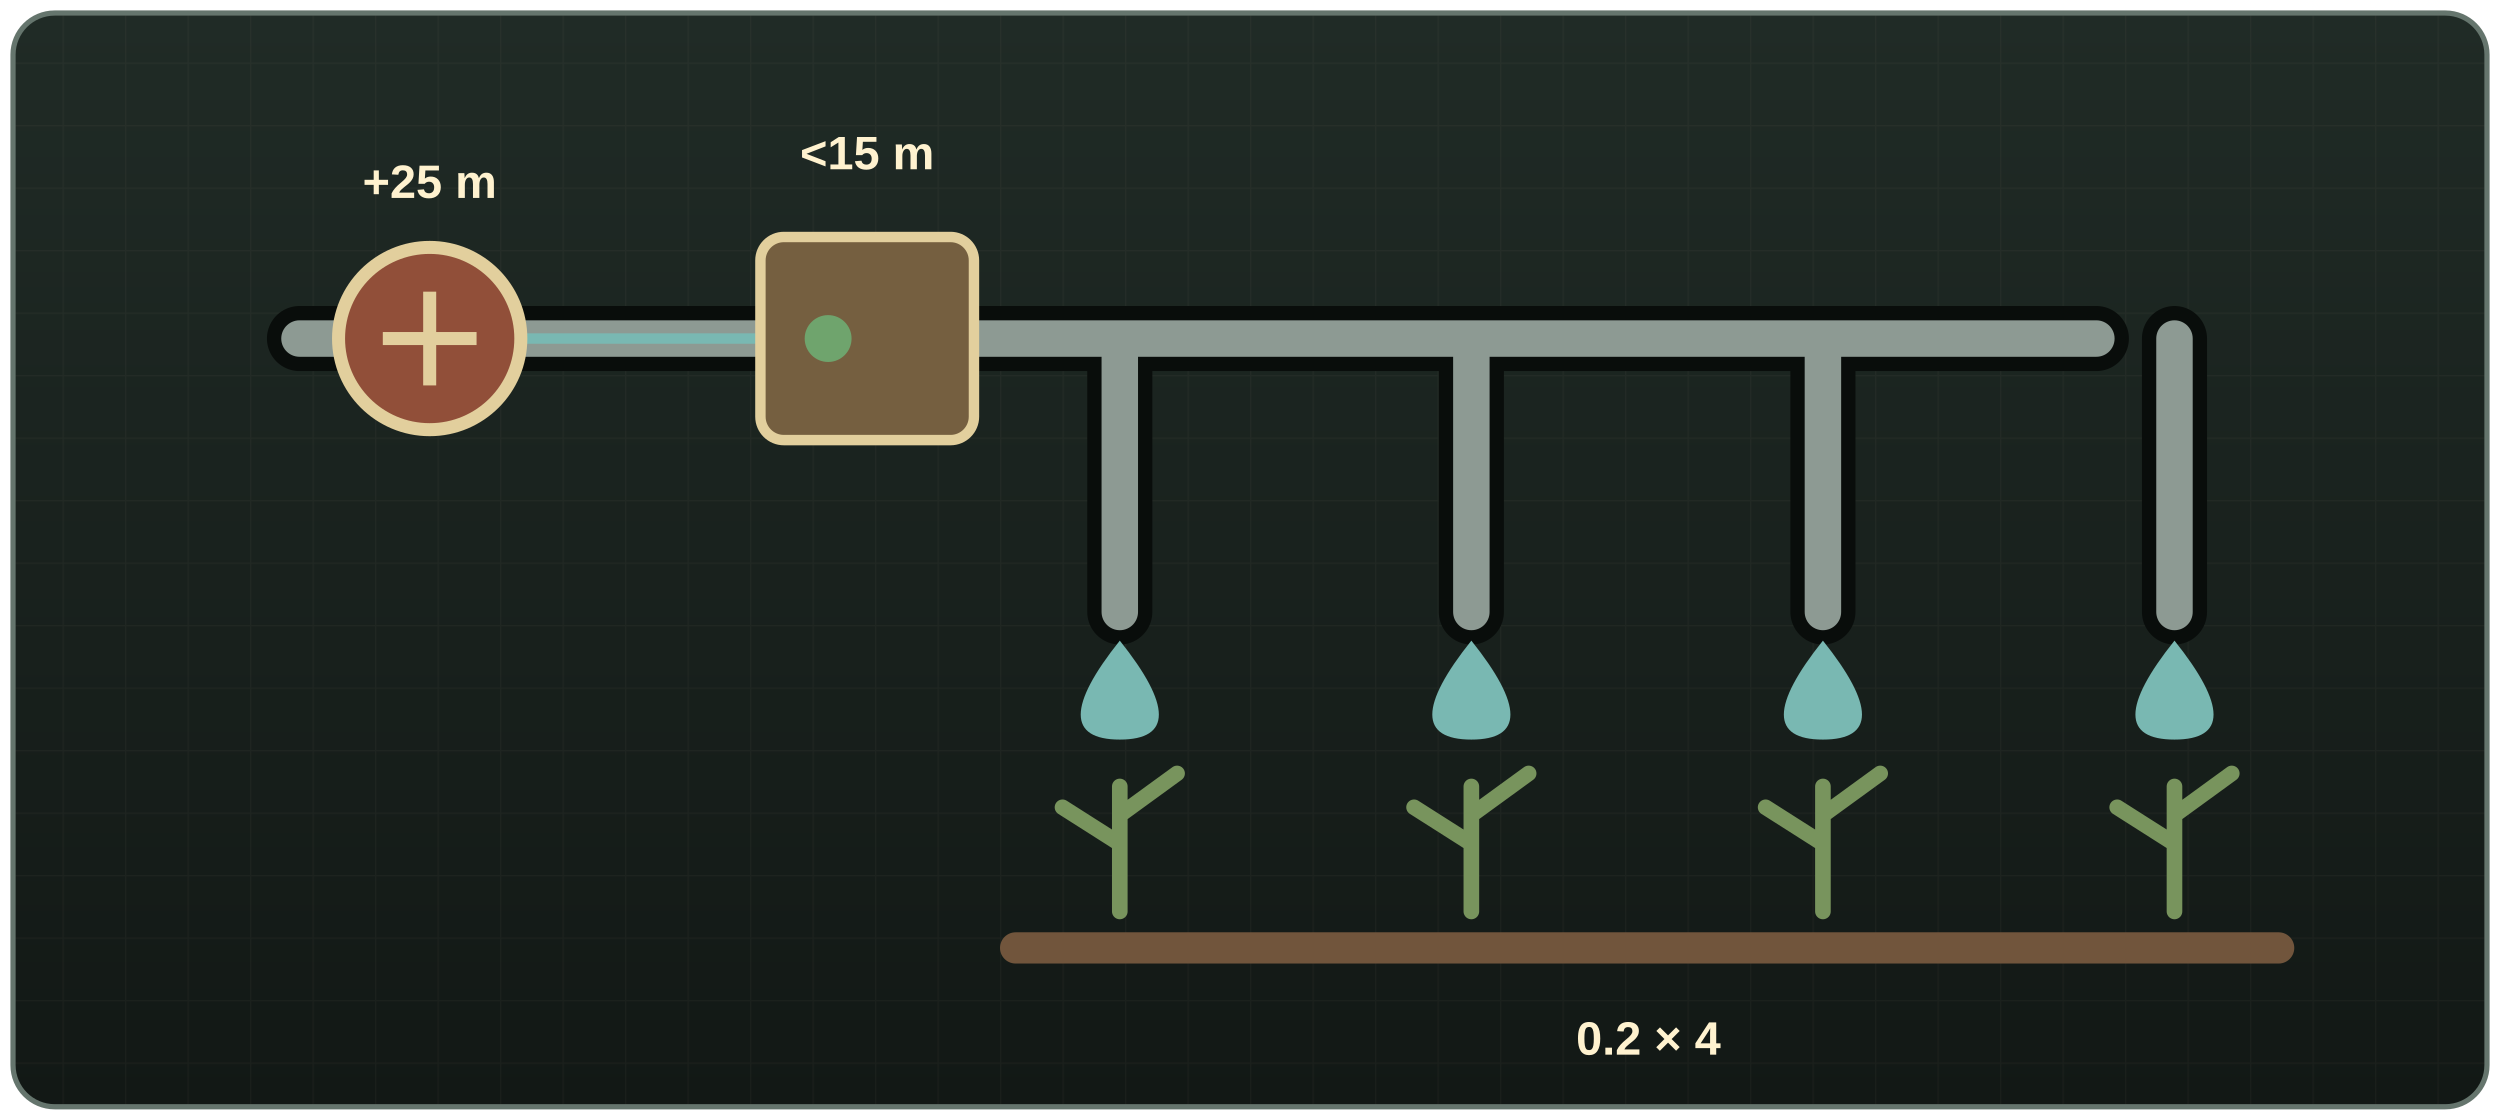
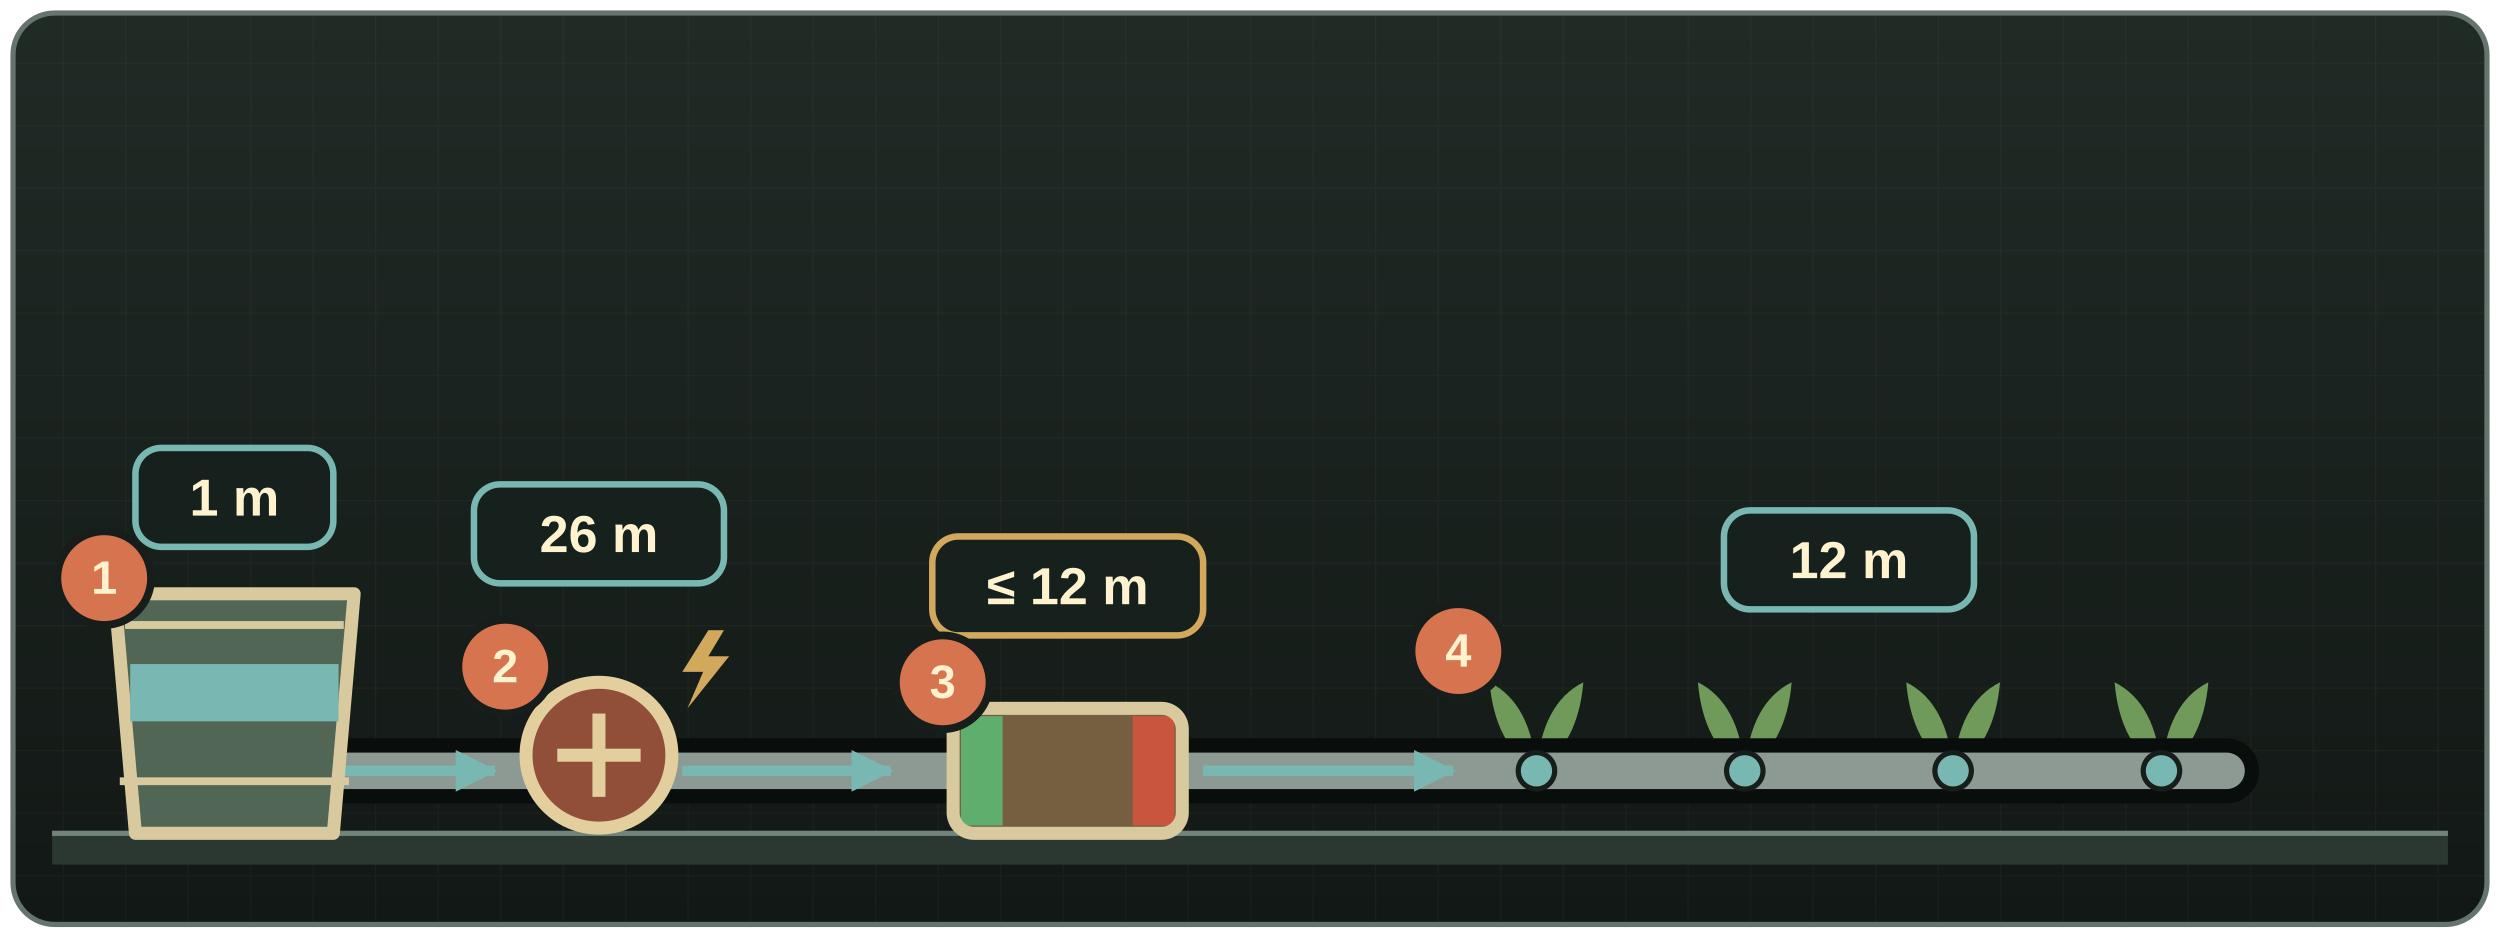
- <svg xmlns="http://www.w3.org/2000/svg" viewBox="0 0 960 430" role="img" aria-label="Pressure-safe irrigation layout">
+ <svg xmlns="http://www.w3.org/2000/svg" viewBox="0 0 960 360" role="img" aria-label="Pressure-safe drip line: barrel and pump give 26 m, a router caps it at 12 m, four drips get 12 m">
  <defs>
-     <linearGradient id="b" x2="0" y2="1">
+     <linearGradient id="bg" x2="0" y2="1">
      <stop stop-color="#202b26" />
      <stop offset="1" stop-color="#121815" />
    </linearGradient>
-     <pattern id="g" width="24" height="24" patternUnits="userSpaceOnUse">
+     <pattern id="grid" width="24" height="24" patternUnits="userSpaceOnUse">
      <path d="M24 0H0v24" fill="none" stroke="#d7c79d" stroke-opacity=".045" />
    </pattern>
-     <marker id="a" markerWidth="9" markerHeight="9" refX="8" refY="4.5" orient="auto">
-       <path d="M0 0l9 4.5L0 9z" fill="#79b8b2" />
+     <marker id="arrow" markerUnits="userSpaceOnUse" markerWidth="16" markerHeight="16" refX="15" refY="8" orient="auto">
+       <path d="M0 0l16 8L0 16z" fill="#79b8b2" />
    </marker>
  </defs>
-   <rect x="5" y="5" width="950" height="420" rx="16" fill="url(#b)" stroke="#65756d" stroke-width="2" />
-   <rect x="6" y="6" width="948" height="418" rx="15" fill="url(#g)" />
-   <path d="M115 130h690M430 130v105M565 130v105M700 130v105M835 130v105" fill="none" stroke="#090d0b" stroke-width="25" stroke-linecap="round" />
-   <path d="M115 130h690M430 130v105M565 130v105M700 130v105M835 130v105" fill="none" stroke="#8d9a93" stroke-width="14" stroke-linecap="round" />
-   <path d="M150 130h220" stroke="#79b8b2" stroke-width="4" marker-end="url(#a)" />
-   <circle cx="165" cy="130" r="35" fill="#914f39" stroke="#e2cf9d" stroke-width="5" />
-   <path d="M147 130h36M165 112v36" stroke="#e2cf9d" stroke-width="5" />
-   <rect x="292" y="91" width="82" height="78" rx="9" fill="#755f40" stroke="#e2cf9d" stroke-width="4" />
-   <circle cx="318" cy="130" r="9" fill="#6fa46d" />
-   <g fill="#79b8b2">
-     <path d="M430 246c-20 25-20 38 0 38s20-13 0-38z" />
-     <path d="M565 246c-20 25-20 38 0 38s20-13 0-38z" />
-     <path d="M700 246c-20 25-20 38 0 38s20-13 0-38z" />
-     <path d="M835 246c-20 25-20 38 0 38s20-13 0-38z" />
+   <rect x="5" y="5" width="950" height="350" rx="16" fill="url(#bg)" stroke="#65756d" stroke-width="2" />
+   <rect x="6" y="6" width="948" height="348" rx="15" fill="url(#grid)" />
+   <rect x="20" y="320" width="920" height="12" fill="#2b3832" />
+   <path d="M20 320H940" stroke="#71837a" stroke-width="2" />
+   <g fill="#6f9a5a">
+     <path d="M590 296q-16-10-18-34q16 8 18 34zM590 296q16-10 18-34q-16 8-18 34z" />
+     <path d="M670 296q-16-10-18-34q16 8 18 34zM670 296q16-10 18-34q-16 8-18 34z" />
+     <path d="M750 296q-16-10-18-34q16 8 18 34zM750 296q16-10 18-34q-16 8-18 34z" />
+     <path d="M830 296q-16-10-18-34q16 8 18 34zM830 296q16-10 18-34q-16 8-18 34z" />
  </g>
-   <g fill="none" stroke="#78945d" stroke-width="6" stroke-linecap="round">
-     <path d="M430 350v-48m0 22l-22-14m22 3l22-16M565 350v-48m0 22l-22-14m22 3l22-16M700 350v-48m0 22l-22-14m22 3l22-16M835 350v-48m0 22l-22-14m22 3l22-16" />
+   <g fill="none" stroke-linecap="round" stroke-linejoin="round">
+     <path d="M90 296H855" stroke="#090d0b" stroke-width="25" />
+     <path d="M90 296H855" stroke="#8d9a93" stroke-width="14" />
  </g>
-   <path d="M390 364h485" stroke="#71553c" stroke-width="12" stroke-linecap="round" />
-   <g fill="#fff2cf" font-family="Arial" font-size="18" font-weight="700" text-anchor="middle">
-     <text x="165" y="76">+25 m</text>
-     <text x="333" y="65">&lt;15 m</text>
-     <text x="633" y="405">0.2 × 4</text>
+   <g fill="none" stroke="#79b8b2" stroke-width="4" marker-end="url(#arrow)">
+     <path d="M118 296h72" />
+     <path d="M262 296h80" />
+     <path d="M462 296h96" />
+   </g>
+   <g fill="#79b8b2" stroke="#171d1a" stroke-width="2">
+     <circle cx="590" cy="296" r="7" />
+     <circle cx="670" cy="296" r="7" />
+     <circle cx="750" cy="296" r="7" />
+     <circle cx="830" cy="296" r="7" />
+   </g>
+   <g stroke="#d9c99f" stroke-width="5" stroke-linejoin="round">
+     <path d="M44 228h92l-8 92h-76z" fill="#526655" />
+     <path d="M50 266h80" stroke="#79b8b2" stroke-width="22" />
+     <path d="M48 240h84M46 300h88" stroke-width="3" />
+   </g>
+   <g stroke="#e2cf9d" stroke-width="5">
+     <circle cx="230" cy="290" r="28" fill="#914f39" />
+     <path d="M214 290h32M230 274v32" />
+   </g>
+   <path d="M272 242l-10 16h8l-6 14 16-20h-8l6-10z" fill="#d2a85d" />
+   <rect x="366" y="272" width="88" height="48" rx="8" fill="#755f40" />
+   <rect x="369" y="275" width="16" height="42" fill="#5fae6e" />
+   <rect x="435" y="275" width="16" height="42" fill="#c9553d" />
+   <rect x="366" y="272" width="88" height="48" rx="8" fill="none" stroke="#d9c99f" stroke-width="5" />
+   <rect x="52" y="172" width="76" height="38" rx="10" fill="#16201c" stroke="#79b8b2" stroke-width="2.5" />
+   <text x="90" y="198" fill="#fff2cf" font-family="Arial,sans-serif" font-size="20" font-weight="700" text-anchor="middle">1 m</text>
+   <rect x="182" y="186" width="96" height="38" rx="10" fill="#16201c" stroke="#79b8b2" stroke-width="2.5" />
+   <text x="230" y="212" fill="#fff2cf" font-family="Arial,sans-serif" font-size="20" font-weight="700" text-anchor="middle">26 m</text>
+   <rect x="358" y="206" width="104" height="38" rx="10" fill="#16201c" stroke="#d2a85d" stroke-width="2.5" />
+   <text x="410" y="232" fill="#fff2cf" font-family="Arial,sans-serif" font-size="20" font-weight="700" text-anchor="middle">≤ 12 m</text>
+   <rect x="662" y="196" width="96" height="38" rx="10" fill="#16201c" stroke="#79b8b2" stroke-width="2.5" />
+   <text x="710" y="222" fill="#fff2cf" font-family="Arial,sans-serif" font-size="20" font-weight="700" text-anchor="middle">12 m</text>
+   <g fill="#d5744e" stroke="#171d1a" stroke-width="3">
+     <circle cx="40" cy="222" r="18" />
+     <circle cx="194" cy="256" r="18" />
+     <circle cx="362" cy="262" r="18" />
+     <circle cx="560" cy="250" r="18" />
+   </g>
+   <g fill="#fff2cf" font-family="Arial,sans-serif" font-size="18" font-weight="700" text-anchor="middle">
+     <text x="40" y="228">1</text>
+     <text x="194" y="262">2</text>
+     <text x="362" y="268">3</text>
+     <text x="560" y="256">4</text>
  </g>
</svg>
